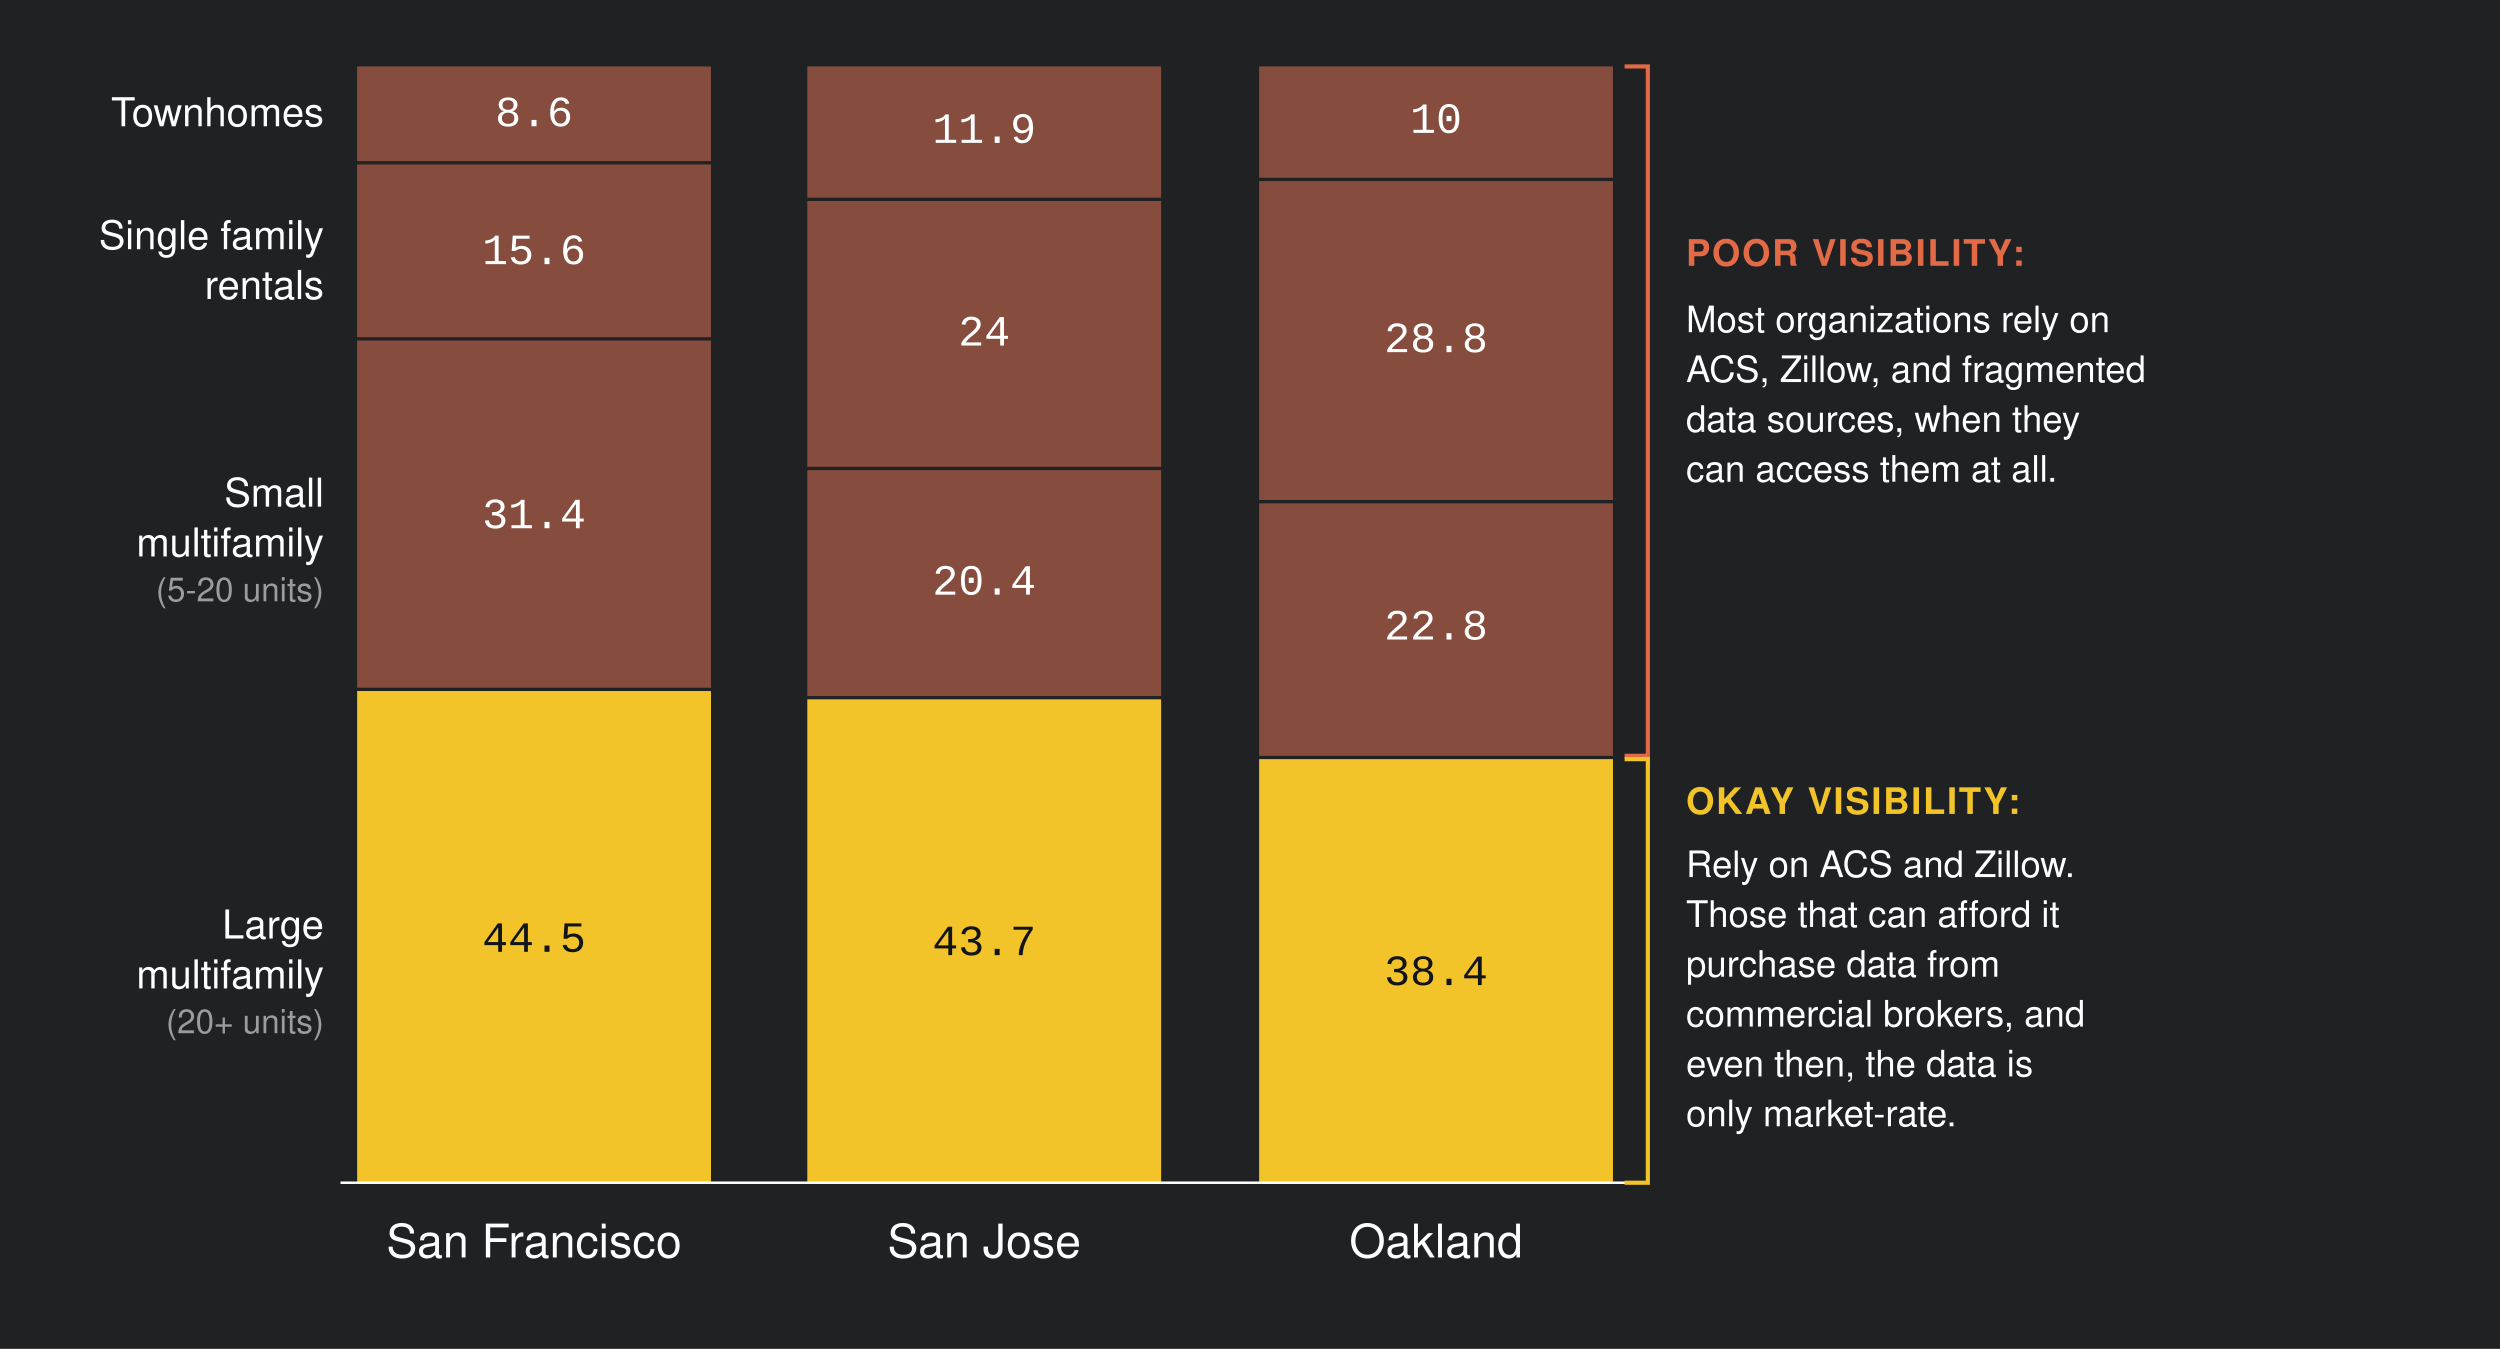
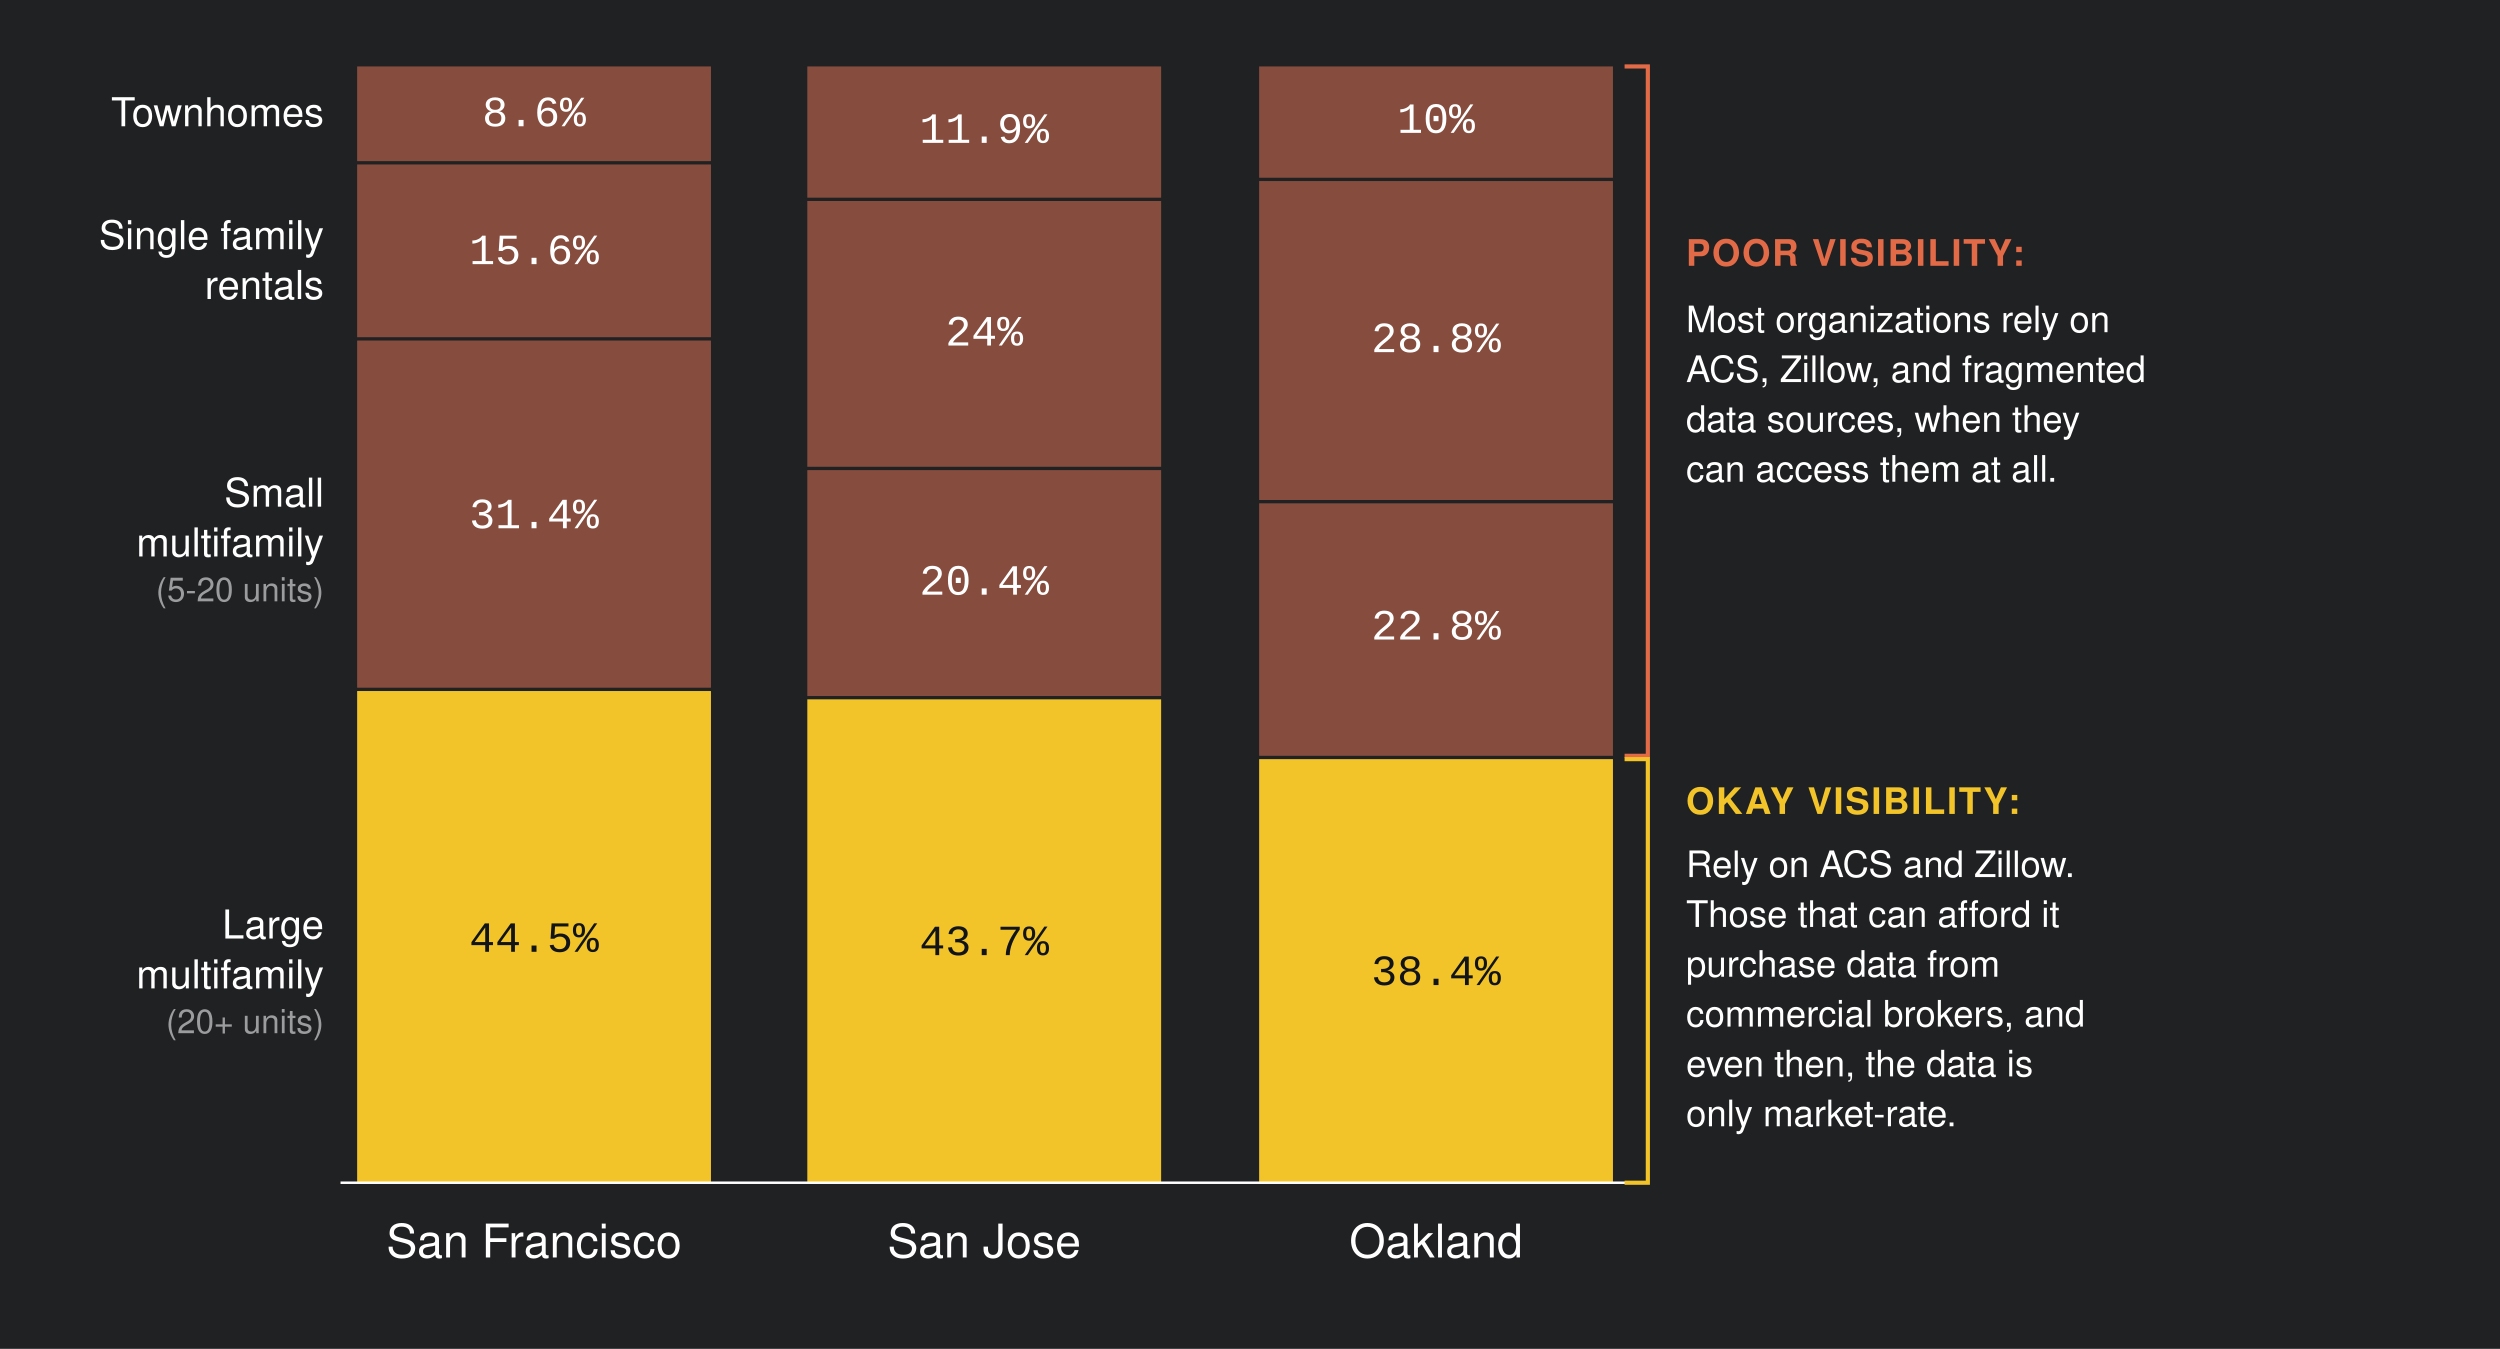
<svg xmlns="http://www.w3.org/2000/svg" viewBox="0 0 1505 812" font-family="Helvetica, Arial, sans-serif">
  <rect width="1505" height="812" fill="#202123" />
  <text x="195" y="76" fill="#ffffff" font-size="24" text-anchor="end">Townhomes</text>
  <text x="195" y="150" fill="#ffffff" font-size="24" text-anchor="end">Single family</text>
  <text x="195" y="180" fill="#ffffff" font-size="24" text-anchor="end">rentals</text>
  <text x="195" y="305" fill="#ffffff" font-size="24" text-anchor="end">Small</text>
  <text x="195" y="335" fill="#ffffff" font-size="24" text-anchor="end">multifamily</text>
  <text x="195" y="362" fill="#9b9c9e" font-size="20" text-anchor="end">(5-20 units)</text>
  <text x="195" y="565" fill="#ffffff" font-size="24" text-anchor="end">Large</text>
  <text x="195" y="595" fill="#ffffff" font-size="24" text-anchor="end">multifamily</text>
  <text x="195" y="622" fill="#9b9c9e" font-size="20" text-anchor="end">(20+ units)</text>
  <rect x="215" y="40" width="213" height="57" fill="#864c3e" />
-   <text x="321.5" y="76" fill="#ffffff" font-size="26" font-family="'Courier New', Courier, monospace" text-anchor="middle">8.6</text>
+   <text x="321.5" y="76" fill="#ffffff" font-size="26" font-family="'Courier New', Courier, monospace" text-anchor="middle">8.6%</text>
  <rect x="215" y="99" width="213" height="104" fill="#864c3e" />
-   <text x="321.5" y="159" fill="#ffffff" font-size="26" font-family="'Courier New', Courier, monospace" text-anchor="middle">15.6</text>
+   <text x="321.5" y="159" fill="#ffffff" font-size="26" font-family="'Courier New', Courier, monospace" text-anchor="middle">15.6%</text>
  <rect x="215" y="205" width="213" height="209" fill="#864c3e" />
-   <text x="321.5" y="318" fill="#ffffff" font-size="26" font-family="'Courier New', Courier, monospace" text-anchor="middle">31.4</text>
+   <text x="321.5" y="318" fill="#ffffff" font-size="26" font-family="'Courier New', Courier, monospace" text-anchor="middle">31.4%</text>
  <rect x="215" y="416" width="213" height="296" fill="#f2c429" />
-   <text x="321.5" y="573" fill="#111418" font-size="26" font-family="'Courier New', Courier, monospace" text-anchor="middle">44.5</text>
+   <text x="321.5" y="573" fill="#111418" font-size="26" font-family="'Courier New', Courier, monospace" text-anchor="middle">44.5%</text>
  <rect x="486" y="40" width="213" height="79" fill="#864c3e" />
-   <text x="592.5" y="86" fill="#ffffff" font-size="26" font-family="'Courier New', Courier, monospace" text-anchor="middle">11.9</text>
+   <text x="592.5" y="86" fill="#ffffff" font-size="26" font-family="'Courier New', Courier, monospace" text-anchor="middle">11.9%</text>
  <rect x="486" y="121" width="213" height="160" fill="#864c3e" />
-   <text x="592.5" y="208" fill="#ffffff" font-size="26" font-family="'Courier New', Courier, monospace" text-anchor="middle">24</text>
+   <text x="592.5" y="208" fill="#ffffff" font-size="26" font-family="'Courier New', Courier, monospace" text-anchor="middle">24%</text>
  <rect x="486" y="283" width="213" height="136" fill="#864c3e" />
-   <text x="592.5" y="358" fill="#ffffff" font-size="26" font-family="'Courier New', Courier, monospace" text-anchor="middle">20.4</text>
+   <text x="592.5" y="358" fill="#ffffff" font-size="26" font-family="'Courier New', Courier, monospace" text-anchor="middle">20.4%</text>
  <rect x="486" y="421" width="213" height="291" fill="#f2c429" />
-   <text x="592.5" y="575" fill="#111418" font-size="26" font-family="'Courier New', Courier, monospace" text-anchor="middle">43.7</text>
+   <text x="592.5" y="575" fill="#111418" font-size="26" font-family="'Courier New', Courier, monospace" text-anchor="middle">43.7%</text>
  <rect x="758" y="40" width="213" height="67" fill="#864c3e" />
-   <text x="864.5" y="80" fill="#ffffff" font-size="26" font-family="'Courier New', Courier, monospace" text-anchor="middle">10</text>
+   <text x="864.5" y="80" fill="#ffffff" font-size="26" font-family="'Courier New', Courier, monospace" text-anchor="middle">10%</text>
  <rect x="758" y="109" width="213" height="192" fill="#864c3e" />
-   <text x="864.5" y="212" fill="#ffffff" font-size="26" font-family="'Courier New', Courier, monospace" text-anchor="middle">28.8</text>
+   <text x="864.5" y="212" fill="#ffffff" font-size="26" font-family="'Courier New', Courier, monospace" text-anchor="middle">28.8%</text>
  <rect x="758" y="303" width="213" height="152" fill="#864c3e" />
-   <text x="864.5" y="385" fill="#ffffff" font-size="26" font-family="'Courier New', Courier, monospace" text-anchor="middle">22.8</text>
+   <text x="864.5" y="385" fill="#ffffff" font-size="26" font-family="'Courier New', Courier, monospace" text-anchor="middle">22.8%</text>
  <rect x="758" y="457" width="213" height="255" fill="#f2c429" />
-   <text x="864.5" y="593" fill="#111418" font-size="26" font-family="'Courier New', Courier, monospace" text-anchor="middle">38.4</text>
+   <text x="864.5" y="593" fill="#111418" font-size="26" font-family="'Courier New', Courier, monospace" text-anchor="middle">38.4%</text>
  <line x1="205" y1="712" x2="981" y2="712" stroke="#ffffff" stroke-width="1.5" />
  <text x="321.5" y="757" fill="#ffffff" font-size="28" text-anchor="middle">San Francisco</text>
  <text x="592.5" y="757" fill="#ffffff" font-size="28" text-anchor="middle">San Jose</text>
  <text x="864.5" y="757" fill="#ffffff" font-size="28" text-anchor="middle">Oakland</text>
  <path d="M 978 40 L 992 40 L 992 455 L 978 455" stroke="#e26a47" stroke-width="2.5" fill="none" stroke-linejoin="miter" />
  <text x="1015" y="160" fill="#e26a47" font-size="22" font-weight="700" letter-spacing="1">POOR  VISIBILITY:</text>
  <text x="1015" y="200" fill="#ffffff" font-size="22">Most organizations rely on</text>
  <text x="1015" y="230" fill="#ffffff" font-size="22">ACS, Zillow, and fragmented</text>
  <text x="1015" y="260" fill="#ffffff" font-size="22">data sources, when they</text>
  <text x="1015" y="290" fill="#ffffff" font-size="22">can access them at all.</text>
  <text x="1015" y="320" fill="#ffffff" font-size="22" />
  <path d="M 978 457 L 992 457 L 992 712 L 978 712" stroke="#f2c429" stroke-width="2.5" fill="none" stroke-linejoin="miter" />
  <text x="1015" y="490" fill="#f2c429" font-size="22" font-weight="700" letter-spacing="1">OKAY  VISIBILITY:</text>
  <text x="1015" y="528" fill="#ffffff" font-size="22">Rely on ACS and Zillow.</text>
  <text x="1015" y="558" fill="#ffffff" font-size="22">Those that can afford it</text>
  <text x="1015" y="588" fill="#ffffff" font-size="22">purchase data from</text>
  <text x="1015" y="618" fill="#ffffff" font-size="22">commercial brokers, and</text>
  <text x="1015" y="648" fill="#ffffff" font-size="22">even then, the data is</text>
  <text x="1015" y="678" fill="#ffffff" font-size="22">only market-rate.</text>
  <text x="1015" y="706" fill="#ffffff" font-size="22" />
</svg>
